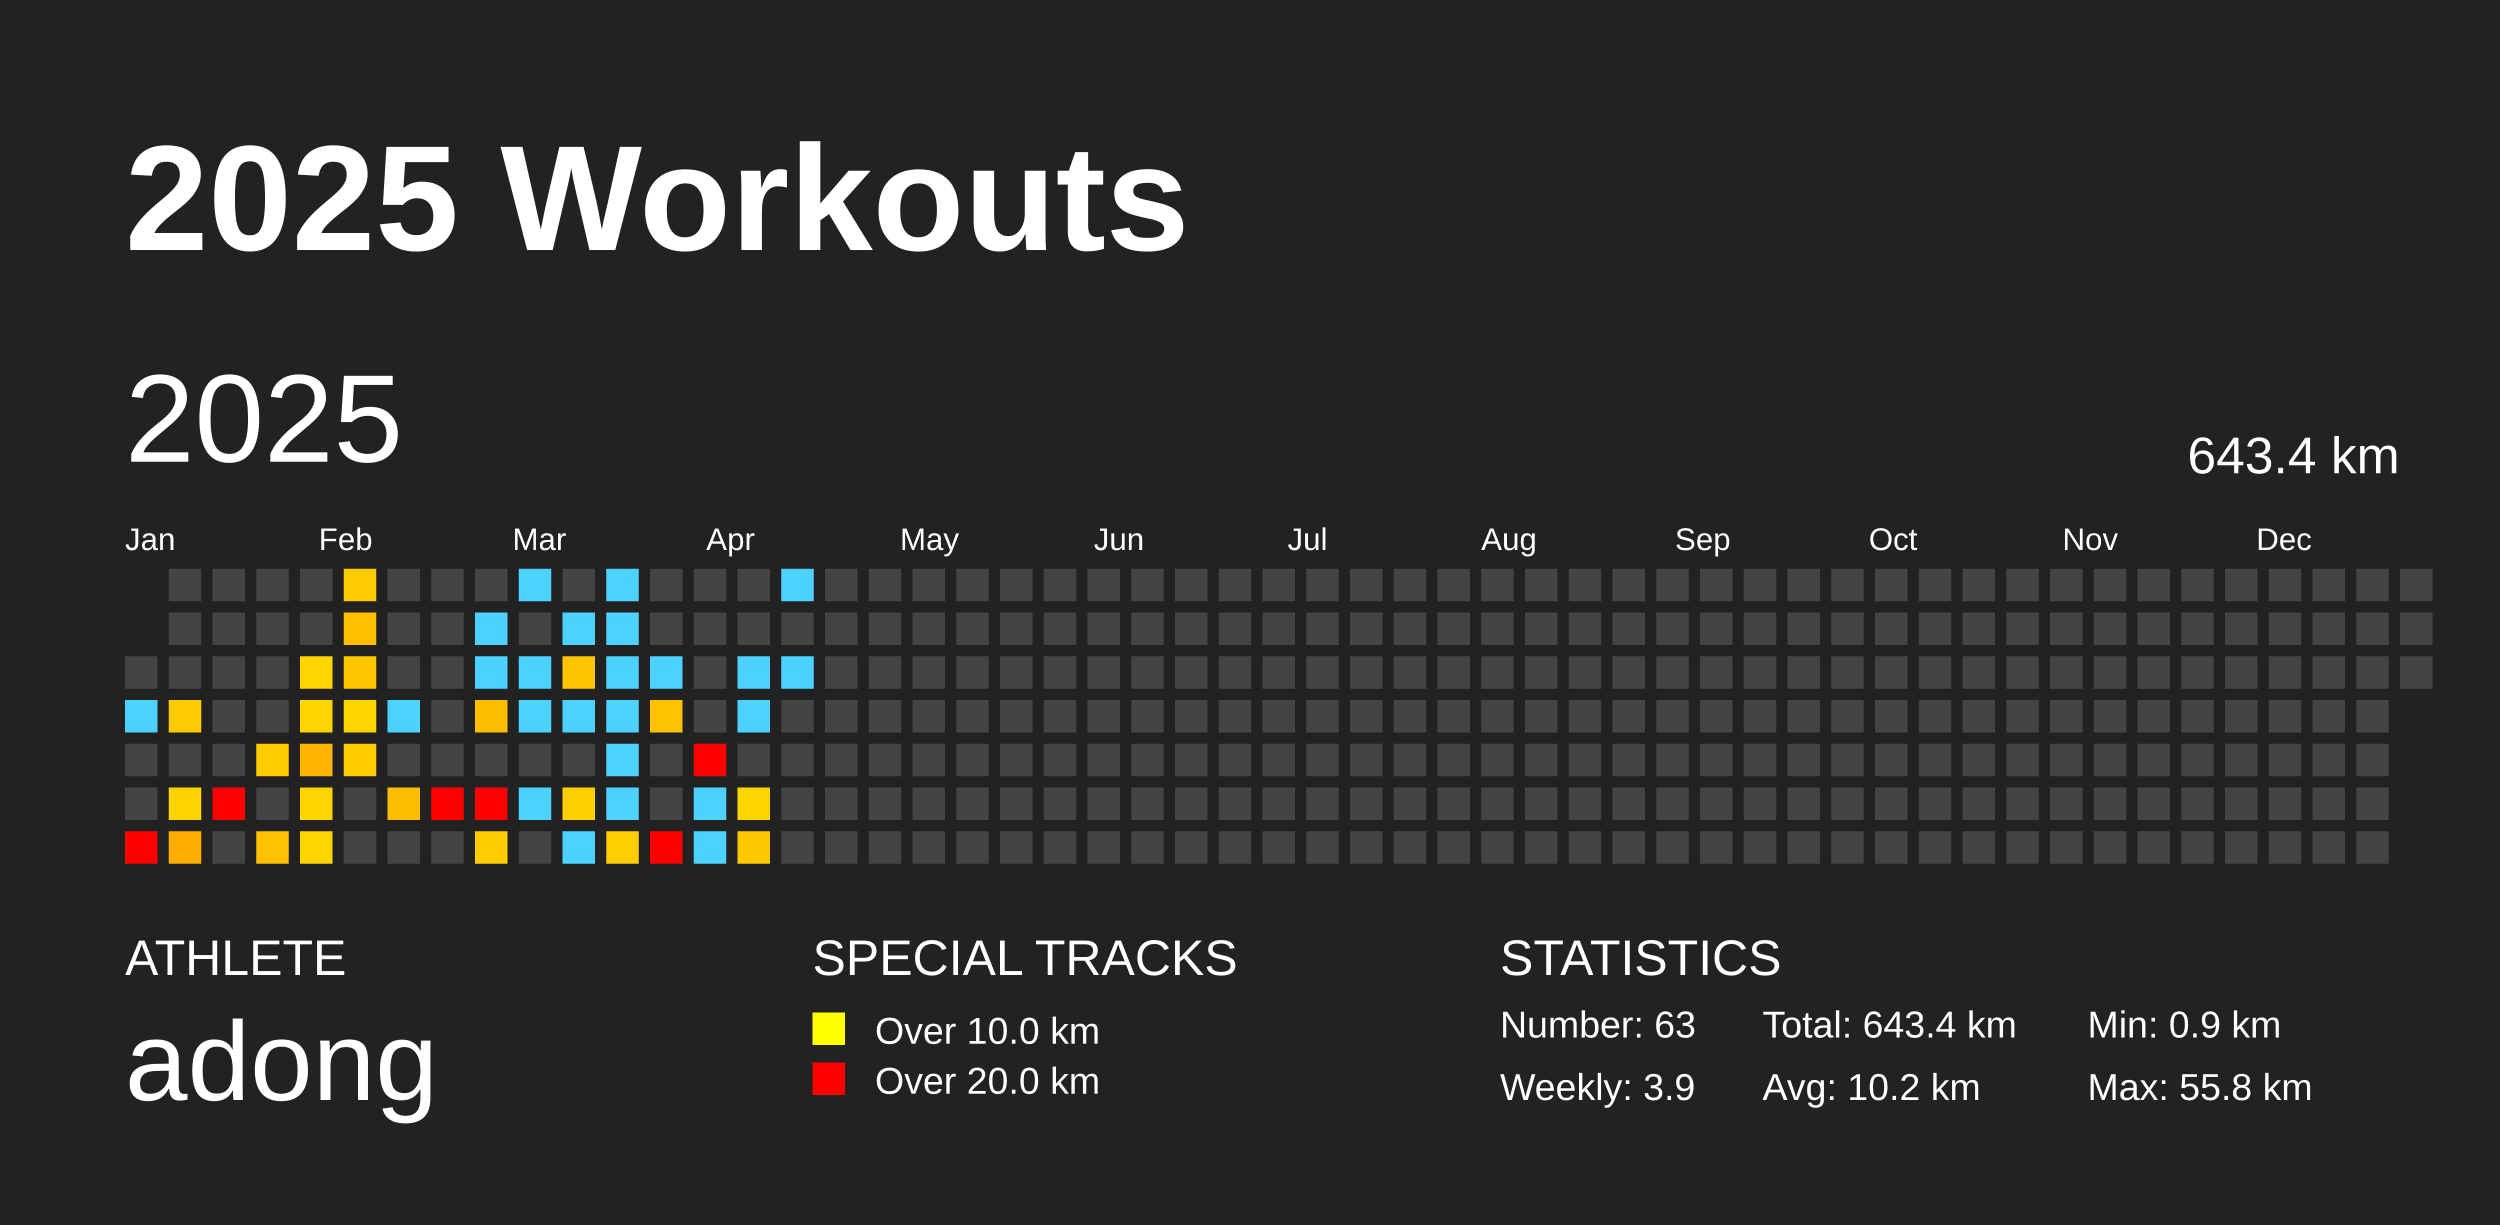
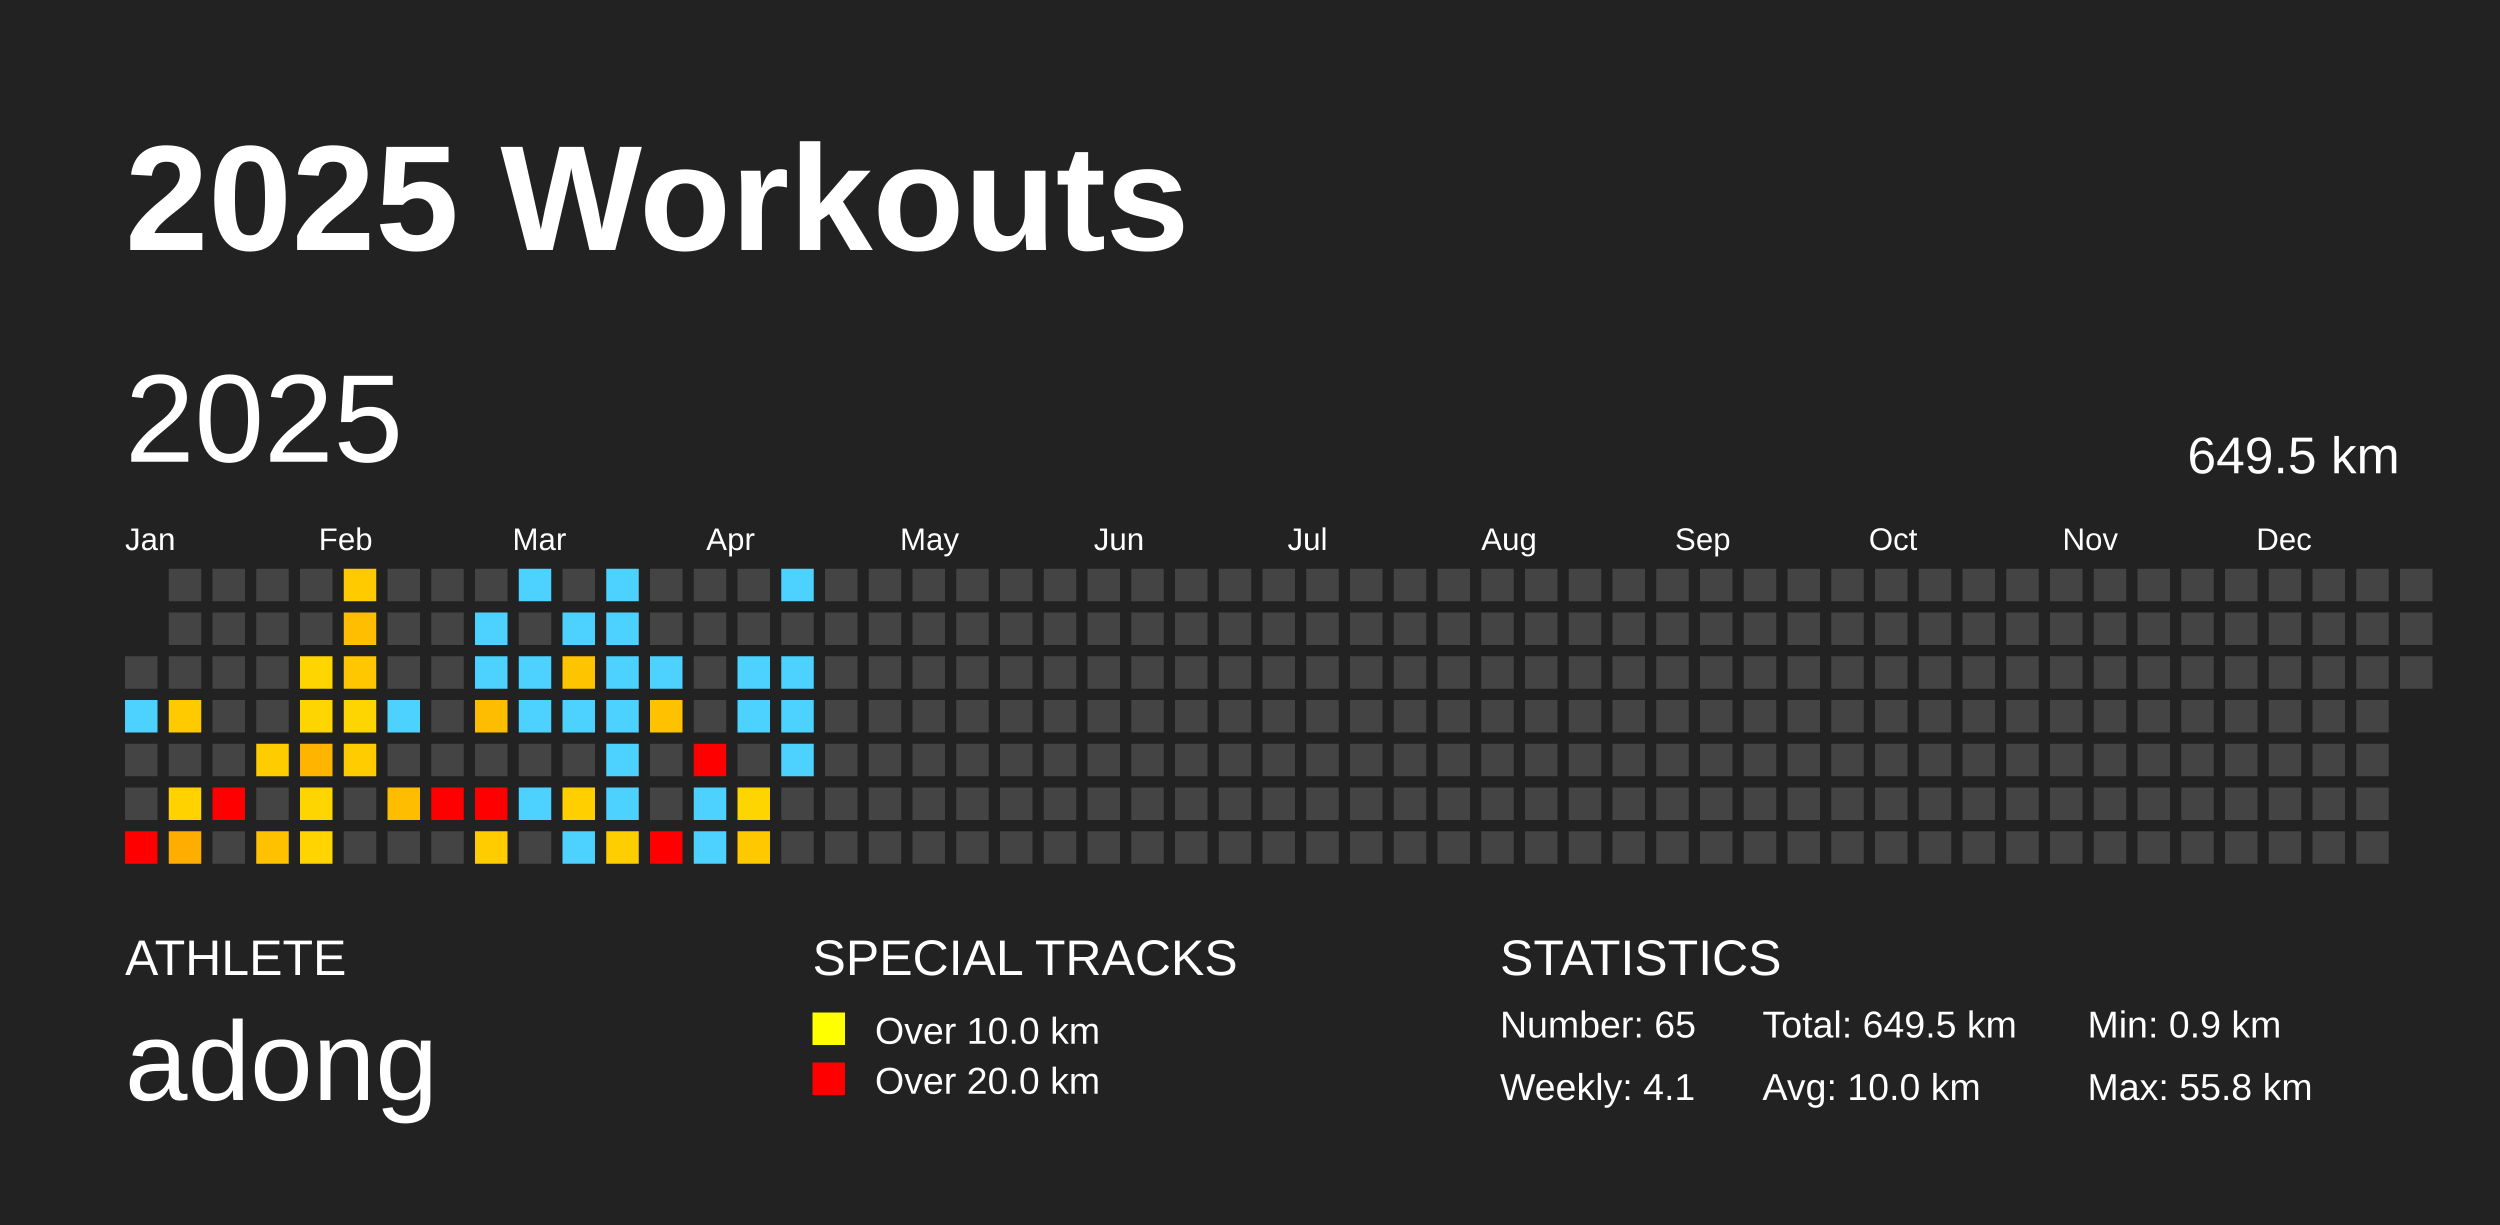
<svg xmlns="http://www.w3.org/2000/svg" baseProfile="full" height="98mm" version="1.1" viewBox="0,0,200,98" width="200mm">
  <defs />
  <rect fill="#222222" height="98" width="200" x="0" y="0" />
  <text fill="#FFFFFF" style="font-size:12px; font-family:Arial; font-weight:bold;" x="10" y="20">2025 Workouts</text>
  <text fill="#FFFFFF" style="font-size:4px; font-family:Arial" x="10" y="78">ATHLETE</text>
  <text fill="#FFFFFF" style="font-size:9px; font-family:Arial" x="10" y="88">adong</text>
  <text fill="#FFFFFF" style="font-size:4px; font-family:Arial" x="65" y="78">SPECIAL TRACKS</text>
  <rect fill="yellow" height="2.6" width="2.6" x="65" y="81" />
  <text fill="#FFFFFF" style="font-size:3px; font-family:Arial" x="70" y="83.5">Over 10.0 km</text>
  <rect fill="red" height="2.6" width="2.6" x="65" y="85" />
  <text fill="#FFFFFF" style="font-size:3px; font-family:Arial" x="70" y="87.5">Over 20.0 km</text>
  <text fill="#FFFFFF" style="font-size:4px; font-family:Arial" x="120" y="78">STATISTICS</text>
-   <text fill="#FFFFFF" style="font-size:3px; font-family:Arial" x="120" y="83">Number: 63</text>
-   <text fill="#FFFFFF" style="font-size:3px; font-family:Arial" x="120" y="88">Weekly: 3.9</text>
-   <text fill="#FFFFFF" style="font-size:3px; font-family:Arial" x="141" y="83">Total: 643.4 km</text>
-   <text fill="#FFFFFF" style="font-size:3px; font-family:Arial" x="141" y="88">Avg: 10.2 km</text>
+   <text fill="#FFFFFF" style="font-size:3px; font-family:Arial" x="120" y="83">Number: 65</text>
+   <text fill="#FFFFFF" style="font-size:3px; font-family:Arial" x="120" y="88">Weekly: 4.1</text>
+   <text fill="#FFFFFF" style="font-size:3px; font-family:Arial" x="141" y="83">Total: 649.5 km</text>
+   <text fill="#FFFFFF" style="font-size:3px; font-family:Arial" x="141" y="88">Avg: 10.0 km</text>
  <text fill="#FFFFFF" style="font-size:3px; font-family:Arial" x="167" y="83">Min: 0.9 km</text>
  <text fill="#FFFFFF" style="font-size:3px; font-family:Arial" x="167" y="88">Max: 55.8 km</text>
  <text dominant-baseline="hanging" fill="#FFFFFF" style="font-size:10.0px; font-family:Arial;" x="10" y="30">2025</text>
-   <text dominant-baseline="hanging" fill="#FFFFFF" style="font-size:4.125px; font-family:Arial;" x="175" y="35">643.4 km</text>
+   <text dominant-baseline="hanging" fill="#FFFFFF" style="font-size:4.125px; font-family:Arial;" x="175" y="35">649.5 km</text>
  <text fill="#FFFFFF" style="font-size:2.5px; font-family:Arial" x="10.0" y="44">Jan</text>
  <text fill="#FFFFFF" style="font-size:2.5px; font-family:Arial" x="25.5" y="44">Feb</text>
  <text fill="#FFFFFF" style="font-size:2.5px; font-family:Arial" x="41.0" y="44">Mar</text>
  <text fill="#FFFFFF" style="font-size:2.5px; font-family:Arial" x="56.5" y="44">Apr</text>
  <text fill="#FFFFFF" style="font-size:2.5px; font-family:Arial" x="72.0" y="44">May</text>
  <text fill="#FFFFFF" style="font-size:2.5px; font-family:Arial" x="87.5" y="44">Jun</text>
  <text fill="#FFFFFF" style="font-size:2.5px; font-family:Arial" x="103.0" y="44">Jul</text>
  <text fill="#FFFFFF" style="font-size:2.5px; font-family:Arial" x="118.5" y="44">Aug</text>
  <text fill="#FFFFFF" style="font-size:2.5px; font-family:Arial" x="134.0" y="44">Sep</text>
  <text fill="#FFFFFF" style="font-size:2.5px; font-family:Arial" x="149.5" y="44">Oct</text>
  <text fill="#FFFFFF" style="font-size:2.5px; font-family:Arial" x="165.0" y="44">Nov</text>
  <text fill="#FFFFFF" style="font-size:2.5px; font-family:Arial" x="180.5" y="44">Dec</text>
  <rect fill="#444444" height="2.6" width="2.6" x="10.0" y="52.5" />
  <rect fill="#4dd2ff" height="2.6" width="2.6" x="10.0" y="56.0" />
  <rect fill="#444444" height="2.6" width="2.6" x="10.0" y="59.5" />
  <rect fill="#444444" height="2.6" width="2.6" x="10.0" y="63.0" />
  <rect fill="red" height="2.6" width="2.6" x="10.0" y="66.5" />
  <rect fill="#444444" height="2.6" width="2.6" x="13.5" y="45.5" />
  <rect fill="#444444" height="2.6" width="2.6" x="13.5" y="49.0" />
  <rect fill="#444444" height="2.6" width="2.6" x="13.5" y="52.5" />
  <rect fill="#ffcb00" height="2.6" width="2.6" x="13.5" y="56.0" />
  <rect fill="#444444" height="2.6" width="2.6" x="13.5" y="59.5" />
  <rect fill="#ffd200" height="2.6" width="2.6" x="13.5" y="63.0" />
  <rect fill="#ffae00" height="2.6" width="2.6" x="13.5" y="66.5" />
  <rect fill="#444444" height="2.6" width="2.6" x="17.0" y="45.5" />
  <rect fill="#444444" height="2.6" width="2.6" x="17.0" y="49.0" />
  <rect fill="#444444" height="2.6" width="2.6" x="17.0" y="52.5" />
  <rect fill="#444444" height="2.6" width="2.6" x="17.0" y="56.0" />
  <rect fill="#444444" height="2.6" width="2.6" x="17.0" y="59.5" />
  <rect fill="red" height="2.6" width="2.6" x="17.0" y="63.0" />
  <rect fill="#444444" height="2.6" width="2.6" x="17.0" y="66.5" />
  <rect fill="#444444" height="2.6" width="2.6" x="20.5" y="45.5" />
  <rect fill="#444444" height="2.6" width="2.6" x="20.5" y="49.0" />
  <rect fill="#444444" height="2.6" width="2.6" x="20.5" y="52.5" />
  <rect fill="#444444" height="2.6" width="2.6" x="20.5" y="56.0" />
  <rect fill="#ffcc00" height="2.6" width="2.6" x="20.5" y="59.5" />
  <rect fill="#444444" height="2.6" width="2.6" x="20.5" y="63.0" />
  <rect fill="#ffc100" height="2.6" width="2.6" x="20.5" y="66.5" />
  <rect fill="#444444" height="2.6" width="2.6" x="24.0" y="45.5" />
  <rect fill="#444444" height="2.6" width="2.6" x="24.0" y="49.0" />
  <rect fill="#ffd500" height="2.6" width="2.6" x="24.0" y="52.5" />
  <rect fill="#ffd500" height="2.6" width="2.6" x="24.0" y="56.0" />
  <rect fill="#ffb400" height="2.6" width="2.6" x="24.0" y="59.5" />
  <rect fill="#ffd500" height="2.6" width="2.6" x="24.0" y="63.0" />
  <rect fill="#ffd400" height="2.6" width="2.6" x="24.0" y="66.5" />
  <rect fill="#ffcb00" height="2.6" width="2.6" x="27.5" y="45.5" />
  <rect fill="#ffbe00" height="2.6" width="2.6" x="27.5" y="49.0" />
  <rect fill="#ffc700" height="2.6" width="2.6" x="27.5" y="52.5" />
  <rect fill="#ffd500" height="2.6" width="2.6" x="27.5" y="56.0" />
  <rect fill="#ffcc00" height="2.6" width="2.6" x="27.5" y="59.5" />
  <rect fill="#444444" height="2.6" width="2.6" x="27.5" y="63.0" />
  <rect fill="#444444" height="2.6" width="2.6" x="27.5" y="66.5" />
  <rect fill="#444444" height="2.6" width="2.6" x="31.0" y="45.5" />
  <rect fill="#444444" height="2.6" width="2.6" x="31.0" y="49.0" />
  <rect fill="#444444" height="2.6" width="2.6" x="31.0" y="52.5" />
  <rect fill="#4dd2ff" height="2.6" width="2.6" x="31.0" y="56.0" />
  <rect fill="#444444" height="2.6" width="2.6" x="31.0" y="59.5" />
  <rect fill="#ffbd00" height="2.6" width="2.6" x="31.0" y="63.0" />
  <rect fill="#444444" height="2.6" width="2.6" x="31.0" y="66.5" />
  <rect fill="#444444" height="2.6" width="2.6" x="34.5" y="45.5" />
  <rect fill="#444444" height="2.6" width="2.6" x="34.5" y="49.0" />
  <rect fill="#444444" height="2.6" width="2.6" x="34.5" y="52.5" />
  <rect fill="#444444" height="2.6" width="2.6" x="34.5" y="56.0" />
  <rect fill="#444444" height="2.6" width="2.6" x="34.5" y="59.5" />
  <rect fill="red" height="2.6" width="2.6" x="34.5" y="63.0" />
  <rect fill="#444444" height="2.6" width="2.6" x="34.5" y="66.5" />
  <rect fill="#444444" height="2.6" width="2.6" x="38.0" y="45.5" />
  <rect fill="#4dd2ff" height="2.6" width="2.6" x="38.0" y="49.0" />
  <rect fill="#4dd2ff" height="2.6" width="2.6" x="38.0" y="52.5" />
  <rect fill="#ffbd00" height="2.6" width="2.6" x="38.0" y="56.0" />
  <rect fill="#444444" height="2.6" width="2.6" x="38.0" y="59.5" />
  <rect fill="red" height="2.6" width="2.6" x="38.0" y="63.0" />
  <rect fill="#ffcc00" height="2.6" width="2.6" x="38.0" y="66.5" />
  <rect fill="#4dd2ff" height="2.6" width="2.6" x="41.5" y="45.5" />
  <rect fill="#444444" height="2.6" width="2.6" x="41.5" y="49.0" />
  <rect fill="#4dd2ff" height="2.6" width="2.6" x="41.5" y="52.5" />
  <rect fill="#4dd2ff" height="2.6" width="2.6" x="41.5" y="56.0" />
  <rect fill="#444444" height="2.6" width="2.6" x="41.5" y="59.5" />
  <rect fill="#4dd2ff" height="2.6" width="2.6" x="41.5" y="63.0" />
  <rect fill="#444444" height="2.6" width="2.6" x="41.5" y="66.5" />
  <rect fill="#444444" height="2.6" width="2.6" x="45.0" y="45.5" />
  <rect fill="#4dd2ff" height="2.6" width="2.6" x="45.0" y="49.0" />
  <rect fill="#ffc400" height="2.6" width="2.6" x="45.0" y="52.5" />
  <rect fill="#4dd2ff" height="2.6" width="2.6" x="45.0" y="56.0" />
  <rect fill="#444444" height="2.6" width="2.6" x="45.0" y="59.5" />
  <rect fill="#ffcf00" height="2.6" width="2.6" x="45.0" y="63.0" />
  <rect fill="#4dd2ff" height="2.6" width="2.6" x="45.0" y="66.5" />
  <rect fill="#4dd2ff" height="2.6" width="2.6" x="48.5" y="45.5" />
  <rect fill="#4dd2ff" height="2.6" width="2.6" x="48.5" y="49.0" />
  <rect fill="#4dd2ff" height="2.6" width="2.6" x="48.5" y="52.5" />
  <rect fill="#4dd2ff" height="2.6" width="2.6" x="48.5" y="56.0" />
  <rect fill="#4dd2ff" height="2.6" width="2.6" x="48.5" y="59.5" />
  <rect fill="#4dd2ff" height="2.6" width="2.6" x="48.5" y="63.0" />
  <rect fill="#ffce00" height="2.6" width="2.6" x="48.5" y="66.5" />
  <rect fill="#444444" height="2.6" width="2.6" x="52.0" y="45.5" />
  <rect fill="#444444" height="2.6" width="2.6" x="52.0" y="49.0" />
  <rect fill="#4dd2ff" height="2.6" width="2.6" x="52.0" y="52.5" />
  <rect fill="#ffc200" height="2.6" width="2.6" x="52.0" y="56.0" />
  <rect fill="#444444" height="2.6" width="2.6" x="52.0" y="59.5" />
  <rect fill="#444444" height="2.6" width="2.6" x="52.0" y="63.0" />
  <rect fill="red" height="2.6" width="2.6" x="52.0" y="66.5" />
  <rect fill="#444444" height="2.6" width="2.6" x="55.5" y="45.5" />
  <rect fill="#444444" height="2.6" width="2.6" x="55.5" y="49.0" />
  <rect fill="#444444" height="2.6" width="2.6" x="55.5" y="52.5" />
  <rect fill="#444444" height="2.6" width="2.6" x="55.5" y="56.0" />
  <rect fill="red" height="2.6" width="2.6" x="55.5" y="59.5" />
  <rect fill="#4dd2ff" height="2.6" width="2.6" x="55.5" y="63.0" />
  <rect fill="#4dd2ff" height="2.6" width="2.6" x="55.5" y="66.5" />
  <rect fill="#444444" height="2.6" width="2.6" x="59.0" y="45.5" />
  <rect fill="#444444" height="2.6" width="2.6" x="59.0" y="49.0" />
  <rect fill="#4dd2ff" height="2.6" width="2.6" x="59.0" y="52.5" />
  <rect fill="#4dd2ff" height="2.6" width="2.6" x="59.0" y="56.0" />
  <rect fill="#444444" height="2.6" width="2.6" x="59.0" y="59.5" />
  <rect fill="#ffd500" height="2.6" width="2.6" x="59.0" y="63.0" />
  <rect fill="#ffc900" height="2.6" width="2.6" x="59.0" y="66.5" />
  <rect fill="#4dd2ff" height="2.6" width="2.6" x="62.5" y="45.5" />
  <rect fill="#444444" height="2.6" width="2.6" x="62.5" y="49.0" />
  <rect fill="#4dd2ff" height="2.6" width="2.6" x="62.5" y="52.5" />
-   <rect fill="#444444" height="2.6" width="2.6" x="62.5" y="56.0" />
-   <rect fill="#444444" height="2.6" width="2.6" x="62.5" y="59.5" />
+   <rect fill="#4dd2ff" height="2.6" width="2.6" x="62.5" y="56.0" />
+   <rect fill="#4dd2ff" height="2.6" width="2.6" x="62.5" y="59.5" />
  <rect fill="#444444" height="2.6" width="2.6" x="62.5" y="63.0" />
  <rect fill="#444444" height="2.6" width="2.6" x="62.5" y="66.5" />
  <rect fill="#444444" height="2.6" width="2.6" x="66.0" y="45.5" />
  <rect fill="#444444" height="2.6" width="2.6" x="66.0" y="49.0" />
  <rect fill="#444444" height="2.6" width="2.6" x="66.0" y="52.5" />
  <rect fill="#444444" height="2.6" width="2.6" x="66.0" y="56.0" />
  <rect fill="#444444" height="2.6" width="2.6" x="66.0" y="59.5" />
  <rect fill="#444444" height="2.6" width="2.6" x="66.0" y="63.0" />
  <rect fill="#444444" height="2.6" width="2.6" x="66.0" y="66.5" />
  <rect fill="#444444" height="2.6" width="2.6" x="69.5" y="45.5" />
  <rect fill="#444444" height="2.6" width="2.6" x="69.5" y="49.0" />
  <rect fill="#444444" height="2.6" width="2.6" x="69.5" y="52.5" />
  <rect fill="#444444" height="2.6" width="2.6" x="69.5" y="56.0" />
  <rect fill="#444444" height="2.6" width="2.6" x="69.5" y="59.5" />
  <rect fill="#444444" height="2.6" width="2.6" x="69.5" y="63.0" />
  <rect fill="#444444" height="2.6" width="2.6" x="69.5" y="66.5" />
  <rect fill="#444444" height="2.6" width="2.6" x="73.0" y="45.5" />
  <rect fill="#444444" height="2.6" width="2.6" x="73.0" y="49.0" />
  <rect fill="#444444" height="2.6" width="2.6" x="73.0" y="52.5" />
  <rect fill="#444444" height="2.6" width="2.6" x="73.0" y="56.0" />
  <rect fill="#444444" height="2.6" width="2.6" x="73.0" y="59.5" />
  <rect fill="#444444" height="2.6" width="2.6" x="73.0" y="63.0" />
  <rect fill="#444444" height="2.6" width="2.6" x="73.0" y="66.5" />
  <rect fill="#444444" height="2.6" width="2.6" x="76.5" y="45.5" />
  <rect fill="#444444" height="2.6" width="2.6" x="76.5" y="49.0" />
  <rect fill="#444444" height="2.6" width="2.6" x="76.5" y="52.5" />
  <rect fill="#444444" height="2.6" width="2.6" x="76.5" y="56.0" />
  <rect fill="#444444" height="2.6" width="2.6" x="76.5" y="59.5" />
  <rect fill="#444444" height="2.6" width="2.6" x="76.5" y="63.0" />
  <rect fill="#444444" height="2.6" width="2.6" x="76.5" y="66.5" />
  <rect fill="#444444" height="2.6" width="2.6" x="80.0" y="45.5" />
  <rect fill="#444444" height="2.6" width="2.6" x="80.0" y="49.0" />
  <rect fill="#444444" height="2.6" width="2.6" x="80.0" y="52.5" />
  <rect fill="#444444" height="2.6" width="2.6" x="80.0" y="56.0" />
  <rect fill="#444444" height="2.6" width="2.6" x="80.0" y="59.5" />
  <rect fill="#444444" height="2.6" width="2.6" x="80.0" y="63.0" />
  <rect fill="#444444" height="2.6" width="2.6" x="80.0" y="66.5" />
  <rect fill="#444444" height="2.6" width="2.6" x="83.5" y="45.5" />
  <rect fill="#444444" height="2.6" width="2.6" x="83.5" y="49.0" />
  <rect fill="#444444" height="2.6" width="2.6" x="83.5" y="52.5" />
  <rect fill="#444444" height="2.6" width="2.6" x="83.5" y="56.0" />
  <rect fill="#444444" height="2.6" width="2.6" x="83.5" y="59.5" />
  <rect fill="#444444" height="2.6" width="2.6" x="83.5" y="63.0" />
  <rect fill="#444444" height="2.6" width="2.6" x="83.5" y="66.5" />
  <rect fill="#444444" height="2.6" width="2.6" x="87.0" y="45.5" />
  <rect fill="#444444" height="2.6" width="2.6" x="87.0" y="49.0" />
  <rect fill="#444444" height="2.6" width="2.6" x="87.0" y="52.5" />
  <rect fill="#444444" height="2.6" width="2.6" x="87.0" y="56.0" />
  <rect fill="#444444" height="2.6" width="2.6" x="87.0" y="59.5" />
  <rect fill="#444444" height="2.6" width="2.6" x="87.0" y="63.0" />
  <rect fill="#444444" height="2.6" width="2.6" x="87.0" y="66.5" />
  <rect fill="#444444" height="2.6" width="2.6" x="90.5" y="45.5" />
  <rect fill="#444444" height="2.6" width="2.6" x="90.5" y="49.0" />
  <rect fill="#444444" height="2.6" width="2.6" x="90.5" y="52.5" />
  <rect fill="#444444" height="2.6" width="2.6" x="90.5" y="56.0" />
  <rect fill="#444444" height="2.6" width="2.6" x="90.5" y="59.5" />
  <rect fill="#444444" height="2.6" width="2.6" x="90.5" y="63.0" />
  <rect fill="#444444" height="2.6" width="2.6" x="90.5" y="66.5" />
  <rect fill="#444444" height="2.6" width="2.6" x="94.0" y="45.5" />
  <rect fill="#444444" height="2.6" width="2.6" x="94.0" y="49.0" />
  <rect fill="#444444" height="2.6" width="2.6" x="94.0" y="52.5" />
  <rect fill="#444444" height="2.6" width="2.6" x="94.0" y="56.0" />
  <rect fill="#444444" height="2.6" width="2.6" x="94.0" y="59.5" />
  <rect fill="#444444" height="2.6" width="2.6" x="94.0" y="63.0" />
  <rect fill="#444444" height="2.6" width="2.6" x="94.0" y="66.5" />
  <rect fill="#444444" height="2.6" width="2.6" x="97.5" y="45.5" />
  <rect fill="#444444" height="2.6" width="2.6" x="97.5" y="49.0" />
  <rect fill="#444444" height="2.6" width="2.6" x="97.5" y="52.5" />
  <rect fill="#444444" height="2.6" width="2.6" x="97.5" y="56.0" />
  <rect fill="#444444" height="2.6" width="2.6" x="97.5" y="59.5" />
  <rect fill="#444444" height="2.6" width="2.6" x="97.5" y="63.0" />
  <rect fill="#444444" height="2.6" width="2.6" x="97.5" y="66.5" />
  <rect fill="#444444" height="2.6" width="2.6" x="101.0" y="45.5" />
  <rect fill="#444444" height="2.6" width="2.6" x="101.0" y="49.0" />
  <rect fill="#444444" height="2.6" width="2.6" x="101.0" y="52.5" />
  <rect fill="#444444" height="2.6" width="2.6" x="101.0" y="56.0" />
  <rect fill="#444444" height="2.6" width="2.6" x="101.0" y="59.5" />
  <rect fill="#444444" height="2.6" width="2.6" x="101.0" y="63.0" />
  <rect fill="#444444" height="2.6" width="2.6" x="101.0" y="66.5" />
  <rect fill="#444444" height="2.6" width="2.6" x="104.5" y="45.5" />
  <rect fill="#444444" height="2.6" width="2.6" x="104.5" y="49.0" />
  <rect fill="#444444" height="2.6" width="2.6" x="104.5" y="52.5" />
  <rect fill="#444444" height="2.6" width="2.6" x="104.5" y="56.0" />
  <rect fill="#444444" height="2.6" width="2.6" x="104.5" y="59.5" />
  <rect fill="#444444" height="2.6" width="2.6" x="104.5" y="63.0" />
  <rect fill="#444444" height="2.6" width="2.6" x="104.5" y="66.5" />
  <rect fill="#444444" height="2.6" width="2.6" x="108.0" y="45.5" />
  <rect fill="#444444" height="2.6" width="2.6" x="108.0" y="49.0" />
  <rect fill="#444444" height="2.6" width="2.6" x="108.0" y="52.5" />
  <rect fill="#444444" height="2.6" width="2.6" x="108.0" y="56.0" />
  <rect fill="#444444" height="2.6" width="2.6" x="108.0" y="59.5" />
  <rect fill="#444444" height="2.6" width="2.6" x="108.0" y="63.0" />
  <rect fill="#444444" height="2.6" width="2.6" x="108.0" y="66.5" />
  <rect fill="#444444" height="2.6" width="2.6" x="111.5" y="45.5" />
  <rect fill="#444444" height="2.6" width="2.6" x="111.5" y="49.0" />
  <rect fill="#444444" height="2.6" width="2.6" x="111.5" y="52.5" />
  <rect fill="#444444" height="2.6" width="2.6" x="111.5" y="56.0" />
  <rect fill="#444444" height="2.6" width="2.6" x="111.5" y="59.5" />
  <rect fill="#444444" height="2.6" width="2.6" x="111.5" y="63.0" />
  <rect fill="#444444" height="2.6" width="2.6" x="111.5" y="66.5" />
  <rect fill="#444444" height="2.6" width="2.6" x="115.0" y="45.5" />
  <rect fill="#444444" height="2.6" width="2.6" x="115.0" y="49.0" />
  <rect fill="#444444" height="2.6" width="2.6" x="115.0" y="52.5" />
  <rect fill="#444444" height="2.6" width="2.6" x="115.0" y="56.0" />
  <rect fill="#444444" height="2.6" width="2.6" x="115.0" y="59.5" />
  <rect fill="#444444" height="2.6" width="2.6" x="115.0" y="63.0" />
  <rect fill="#444444" height="2.6" width="2.6" x="115.0" y="66.5" />
  <rect fill="#444444" height="2.6" width="2.6" x="118.5" y="45.5" />
  <rect fill="#444444" height="2.6" width="2.6" x="118.5" y="49.0" />
  <rect fill="#444444" height="2.6" width="2.6" x="118.5" y="52.5" />
  <rect fill="#444444" height="2.6" width="2.6" x="118.5" y="56.0" />
  <rect fill="#444444" height="2.6" width="2.6" x="118.5" y="59.5" />
  <rect fill="#444444" height="2.6" width="2.6" x="118.5" y="63.0" />
  <rect fill="#444444" height="2.6" width="2.6" x="118.5" y="66.5" />
  <rect fill="#444444" height="2.6" width="2.6" x="122.0" y="45.5" />
  <rect fill="#444444" height="2.6" width="2.6" x="122.0" y="49.0" />
  <rect fill="#444444" height="2.6" width="2.6" x="122.0" y="52.5" />
  <rect fill="#444444" height="2.6" width="2.6" x="122.0" y="56.0" />
  <rect fill="#444444" height="2.6" width="2.6" x="122.0" y="59.5" />
  <rect fill="#444444" height="2.6" width="2.6" x="122.0" y="63.0" />
  <rect fill="#444444" height="2.6" width="2.6" x="122.0" y="66.5" />
  <rect fill="#444444" height="2.6" width="2.6" x="125.5" y="45.5" />
  <rect fill="#444444" height="2.6" width="2.6" x="125.5" y="49.0" />
  <rect fill="#444444" height="2.6" width="2.6" x="125.5" y="52.5" />
  <rect fill="#444444" height="2.6" width="2.6" x="125.5" y="56.0" />
  <rect fill="#444444" height="2.6" width="2.6" x="125.5" y="59.5" />
  <rect fill="#444444" height="2.6" width="2.6" x="125.5" y="63.0" />
  <rect fill="#444444" height="2.6" width="2.6" x="125.5" y="66.5" />
  <rect fill="#444444" height="2.6" width="2.6" x="129.0" y="45.5" />
  <rect fill="#444444" height="2.6" width="2.6" x="129.0" y="49.0" />
  <rect fill="#444444" height="2.6" width="2.6" x="129.0" y="52.5" />
  <rect fill="#444444" height="2.6" width="2.6" x="129.0" y="56.0" />
  <rect fill="#444444" height="2.6" width="2.6" x="129.0" y="59.5" />
  <rect fill="#444444" height="2.6" width="2.6" x="129.0" y="63.0" />
  <rect fill="#444444" height="2.6" width="2.6" x="129.0" y="66.5" />
  <rect fill="#444444" height="2.6" width="2.6" x="132.5" y="45.5" />
  <rect fill="#444444" height="2.6" width="2.6" x="132.5" y="49.0" />
  <rect fill="#444444" height="2.6" width="2.6" x="132.5" y="52.5" />
  <rect fill="#444444" height="2.6" width="2.6" x="132.5" y="56.0" />
  <rect fill="#444444" height="2.6" width="2.6" x="132.5" y="59.5" />
  <rect fill="#444444" height="2.6" width="2.6" x="132.5" y="63.0" />
  <rect fill="#444444" height="2.6" width="2.6" x="132.5" y="66.5" />
  <rect fill="#444444" height="2.6" width="2.6" x="136.0" y="45.5" />
  <rect fill="#444444" height="2.6" width="2.6" x="136.0" y="49.0" />
  <rect fill="#444444" height="2.6" width="2.6" x="136.0" y="52.5" />
  <rect fill="#444444" height="2.6" width="2.6" x="136.0" y="56.0" />
  <rect fill="#444444" height="2.6" width="2.6" x="136.0" y="59.5" />
  <rect fill="#444444" height="2.6" width="2.6" x="136.0" y="63.0" />
  <rect fill="#444444" height="2.6" width="2.6" x="136.0" y="66.5" />
  <rect fill="#444444" height="2.6" width="2.6" x="139.5" y="45.5" />
  <rect fill="#444444" height="2.6" width="2.6" x="139.5" y="49.0" />
  <rect fill="#444444" height="2.6" width="2.6" x="139.5" y="52.5" />
  <rect fill="#444444" height="2.6" width="2.6" x="139.5" y="56.0" />
  <rect fill="#444444" height="2.6" width="2.6" x="139.5" y="59.5" />
  <rect fill="#444444" height="2.6" width="2.6" x="139.5" y="63.0" />
  <rect fill="#444444" height="2.6" width="2.6" x="139.5" y="66.5" />
  <rect fill="#444444" height="2.6" width="2.6" x="143.0" y="45.5" />
  <rect fill="#444444" height="2.6" width="2.6" x="143.0" y="49.0" />
  <rect fill="#444444" height="2.6" width="2.6" x="143.0" y="52.5" />
  <rect fill="#444444" height="2.6" width="2.6" x="143.0" y="56.0" />
  <rect fill="#444444" height="2.6" width="2.6" x="143.0" y="59.5" />
  <rect fill="#444444" height="2.6" width="2.6" x="143.0" y="63.0" />
  <rect fill="#444444" height="2.6" width="2.6" x="143.0" y="66.5" />
  <rect fill="#444444" height="2.6" width="2.6" x="146.5" y="45.5" />
  <rect fill="#444444" height="2.6" width="2.6" x="146.5" y="49.0" />
  <rect fill="#444444" height="2.6" width="2.6" x="146.5" y="52.5" />
  <rect fill="#444444" height="2.6" width="2.6" x="146.5" y="56.0" />
  <rect fill="#444444" height="2.6" width="2.6" x="146.5" y="59.5" />
  <rect fill="#444444" height="2.6" width="2.6" x="146.5" y="63.0" />
  <rect fill="#444444" height="2.6" width="2.6" x="146.5" y="66.5" />
  <rect fill="#444444" height="2.6" width="2.6" x="150.0" y="45.5" />
  <rect fill="#444444" height="2.6" width="2.6" x="150.0" y="49.0" />
  <rect fill="#444444" height="2.6" width="2.6" x="150.0" y="52.5" />
  <rect fill="#444444" height="2.6" width="2.6" x="150.0" y="56.0" />
  <rect fill="#444444" height="2.6" width="2.6" x="150.0" y="59.5" />
  <rect fill="#444444" height="2.6" width="2.6" x="150.0" y="63.0" />
  <rect fill="#444444" height="2.6" width="2.6" x="150.0" y="66.5" />
  <rect fill="#444444" height="2.6" width="2.6" x="153.5" y="45.5" />
  <rect fill="#444444" height="2.6" width="2.6" x="153.5" y="49.0" />
  <rect fill="#444444" height="2.6" width="2.6" x="153.5" y="52.5" />
  <rect fill="#444444" height="2.6" width="2.6" x="153.5" y="56.0" />
  <rect fill="#444444" height="2.6" width="2.6" x="153.5" y="59.5" />
  <rect fill="#444444" height="2.6" width="2.6" x="153.5" y="63.0" />
  <rect fill="#444444" height="2.6" width="2.6" x="153.5" y="66.5" />
  <rect fill="#444444" height="2.6" width="2.6" x="157.0" y="45.5" />
  <rect fill="#444444" height="2.6" width="2.6" x="157.0" y="49.0" />
  <rect fill="#444444" height="2.6" width="2.6" x="157.0" y="52.5" />
  <rect fill="#444444" height="2.6" width="2.6" x="157.0" y="56.0" />
  <rect fill="#444444" height="2.6" width="2.6" x="157.0" y="59.5" />
  <rect fill="#444444" height="2.6" width="2.6" x="157.0" y="63.0" />
  <rect fill="#444444" height="2.6" width="2.6" x="157.0" y="66.5" />
  <rect fill="#444444" height="2.6" width="2.6" x="160.5" y="45.5" />
  <rect fill="#444444" height="2.6" width="2.6" x="160.5" y="49.0" />
  <rect fill="#444444" height="2.6" width="2.6" x="160.5" y="52.5" />
  <rect fill="#444444" height="2.6" width="2.6" x="160.5" y="56.0" />
  <rect fill="#444444" height="2.6" width="2.6" x="160.5" y="59.5" />
  <rect fill="#444444" height="2.6" width="2.6" x="160.5" y="63.0" />
  <rect fill="#444444" height="2.6" width="2.6" x="160.5" y="66.5" />
  <rect fill="#444444" height="2.6" width="2.6" x="164.0" y="45.5" />
  <rect fill="#444444" height="2.6" width="2.6" x="164.0" y="49.0" />
  <rect fill="#444444" height="2.6" width="2.6" x="164.0" y="52.5" />
  <rect fill="#444444" height="2.6" width="2.6" x="164.0" y="56.0" />
  <rect fill="#444444" height="2.6" width="2.6" x="164.0" y="59.5" />
  <rect fill="#444444" height="2.6" width="2.6" x="164.0" y="63.0" />
  <rect fill="#444444" height="2.6" width="2.6" x="164.0" y="66.5" />
  <rect fill="#444444" height="2.6" width="2.6" x="167.5" y="45.5" />
  <rect fill="#444444" height="2.6" width="2.6" x="167.5" y="49.0" />
  <rect fill="#444444" height="2.6" width="2.6" x="167.5" y="52.5" />
  <rect fill="#444444" height="2.6" width="2.6" x="167.5" y="56.0" />
  <rect fill="#444444" height="2.6" width="2.6" x="167.5" y="59.5" />
  <rect fill="#444444" height="2.6" width="2.6" x="167.5" y="63.0" />
  <rect fill="#444444" height="2.6" width="2.6" x="167.5" y="66.5" />
  <rect fill="#444444" height="2.6" width="2.6" x="171.0" y="45.5" />
  <rect fill="#444444" height="2.6" width="2.6" x="171.0" y="49.0" />
  <rect fill="#444444" height="2.6" width="2.6" x="171.0" y="52.5" />
  <rect fill="#444444" height="2.6" width="2.6" x="171.0" y="56.0" />
  <rect fill="#444444" height="2.6" width="2.6" x="171.0" y="59.5" />
  <rect fill="#444444" height="2.6" width="2.6" x="171.0" y="63.0" />
  <rect fill="#444444" height="2.6" width="2.6" x="171.0" y="66.5" />
  <rect fill="#444444" height="2.6" width="2.6" x="174.5" y="45.5" />
  <rect fill="#444444" height="2.6" width="2.6" x="174.5" y="49.0" />
  <rect fill="#444444" height="2.6" width="2.6" x="174.5" y="52.5" />
  <rect fill="#444444" height="2.6" width="2.6" x="174.5" y="56.0" />
  <rect fill="#444444" height="2.6" width="2.6" x="174.5" y="59.5" />
  <rect fill="#444444" height="2.6" width="2.6" x="174.5" y="63.0" />
  <rect fill="#444444" height="2.6" width="2.6" x="174.5" y="66.5" />
  <rect fill="#444444" height="2.6" width="2.6" x="178.0" y="45.5" />
  <rect fill="#444444" height="2.6" width="2.6" x="178.0" y="49.0" />
  <rect fill="#444444" height="2.6" width="2.6" x="178.0" y="52.5" />
  <rect fill="#444444" height="2.6" width="2.6" x="178.0" y="56.0" />
  <rect fill="#444444" height="2.6" width="2.6" x="178.0" y="59.5" />
  <rect fill="#444444" height="2.6" width="2.6" x="178.0" y="63.0" />
  <rect fill="#444444" height="2.6" width="2.6" x="178.0" y="66.5" />
  <rect fill="#444444" height="2.6" width="2.6" x="181.5" y="45.5" />
  <rect fill="#444444" height="2.6" width="2.6" x="181.5" y="49.0" />
  <rect fill="#444444" height="2.6" width="2.6" x="181.5" y="52.5" />
  <rect fill="#444444" height="2.6" width="2.6" x="181.5" y="56.0" />
  <rect fill="#444444" height="2.6" width="2.6" x="181.5" y="59.5" />
  <rect fill="#444444" height="2.6" width="2.6" x="181.5" y="63.0" />
  <rect fill="#444444" height="2.6" width="2.6" x="181.5" y="66.5" />
  <rect fill="#444444" height="2.6" width="2.6" x="185.0" y="45.5" />
  <rect fill="#444444" height="2.6" width="2.6" x="185.0" y="49.0" />
  <rect fill="#444444" height="2.6" width="2.6" x="185.0" y="52.5" />
  <rect fill="#444444" height="2.6" width="2.6" x="185.0" y="56.0" />
  <rect fill="#444444" height="2.6" width="2.6" x="185.0" y="59.5" />
  <rect fill="#444444" height="2.6" width="2.6" x="185.0" y="63.0" />
  <rect fill="#444444" height="2.6" width="2.6" x="185.0" y="66.5" />
  <rect fill="#444444" height="2.6" width="2.6" x="188.5" y="45.5" />
  <rect fill="#444444" height="2.6" width="2.6" x="188.5" y="49.0" />
  <rect fill="#444444" height="2.6" width="2.6" x="188.5" y="52.5" />
  <rect fill="#444444" height="2.6" width="2.6" x="188.5" y="56.0" />
  <rect fill="#444444" height="2.6" width="2.6" x="188.5" y="59.5" />
  <rect fill="#444444" height="2.6" width="2.6" x="188.5" y="63.0" />
  <rect fill="#444444" height="2.6" width="2.6" x="188.5" y="66.5" />
  <rect fill="#444444" height="2.6" width="2.6" x="192.0" y="45.5" />
  <rect fill="#444444" height="2.6" width="2.6" x="192.0" y="49.0" />
  <rect fill="#444444" height="2.6" width="2.6" x="192.0" y="52.5" />
</svg>
